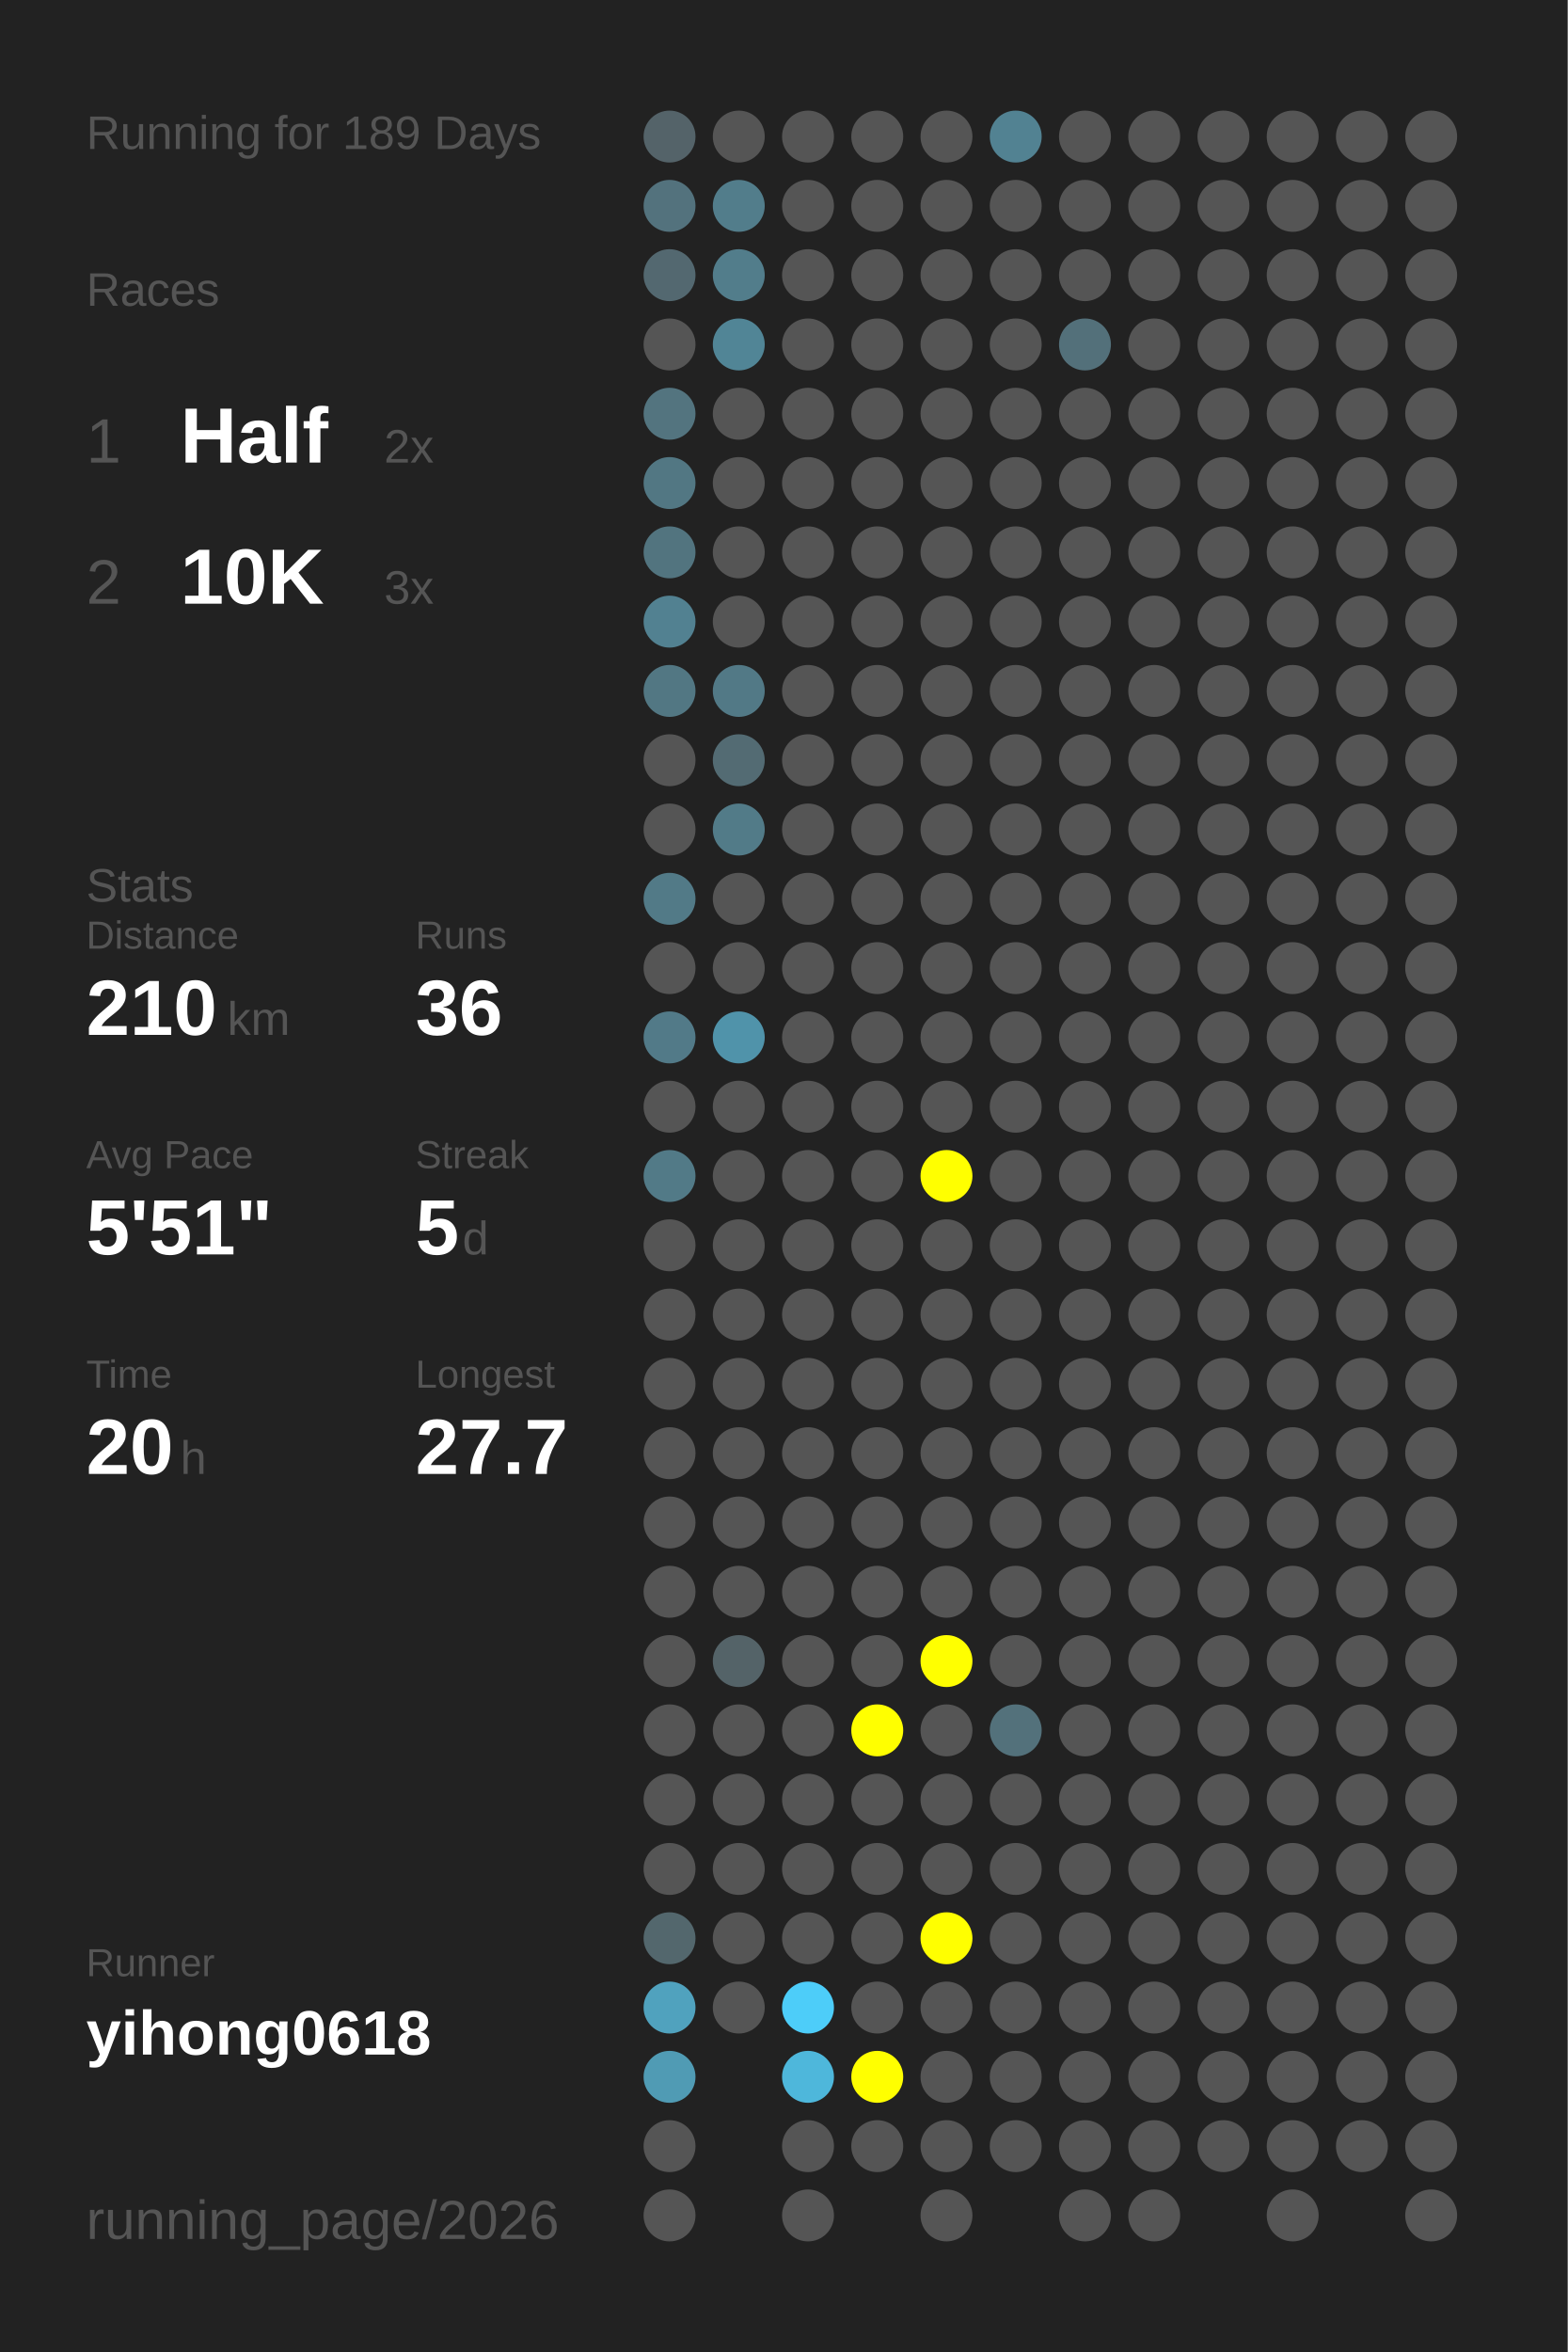
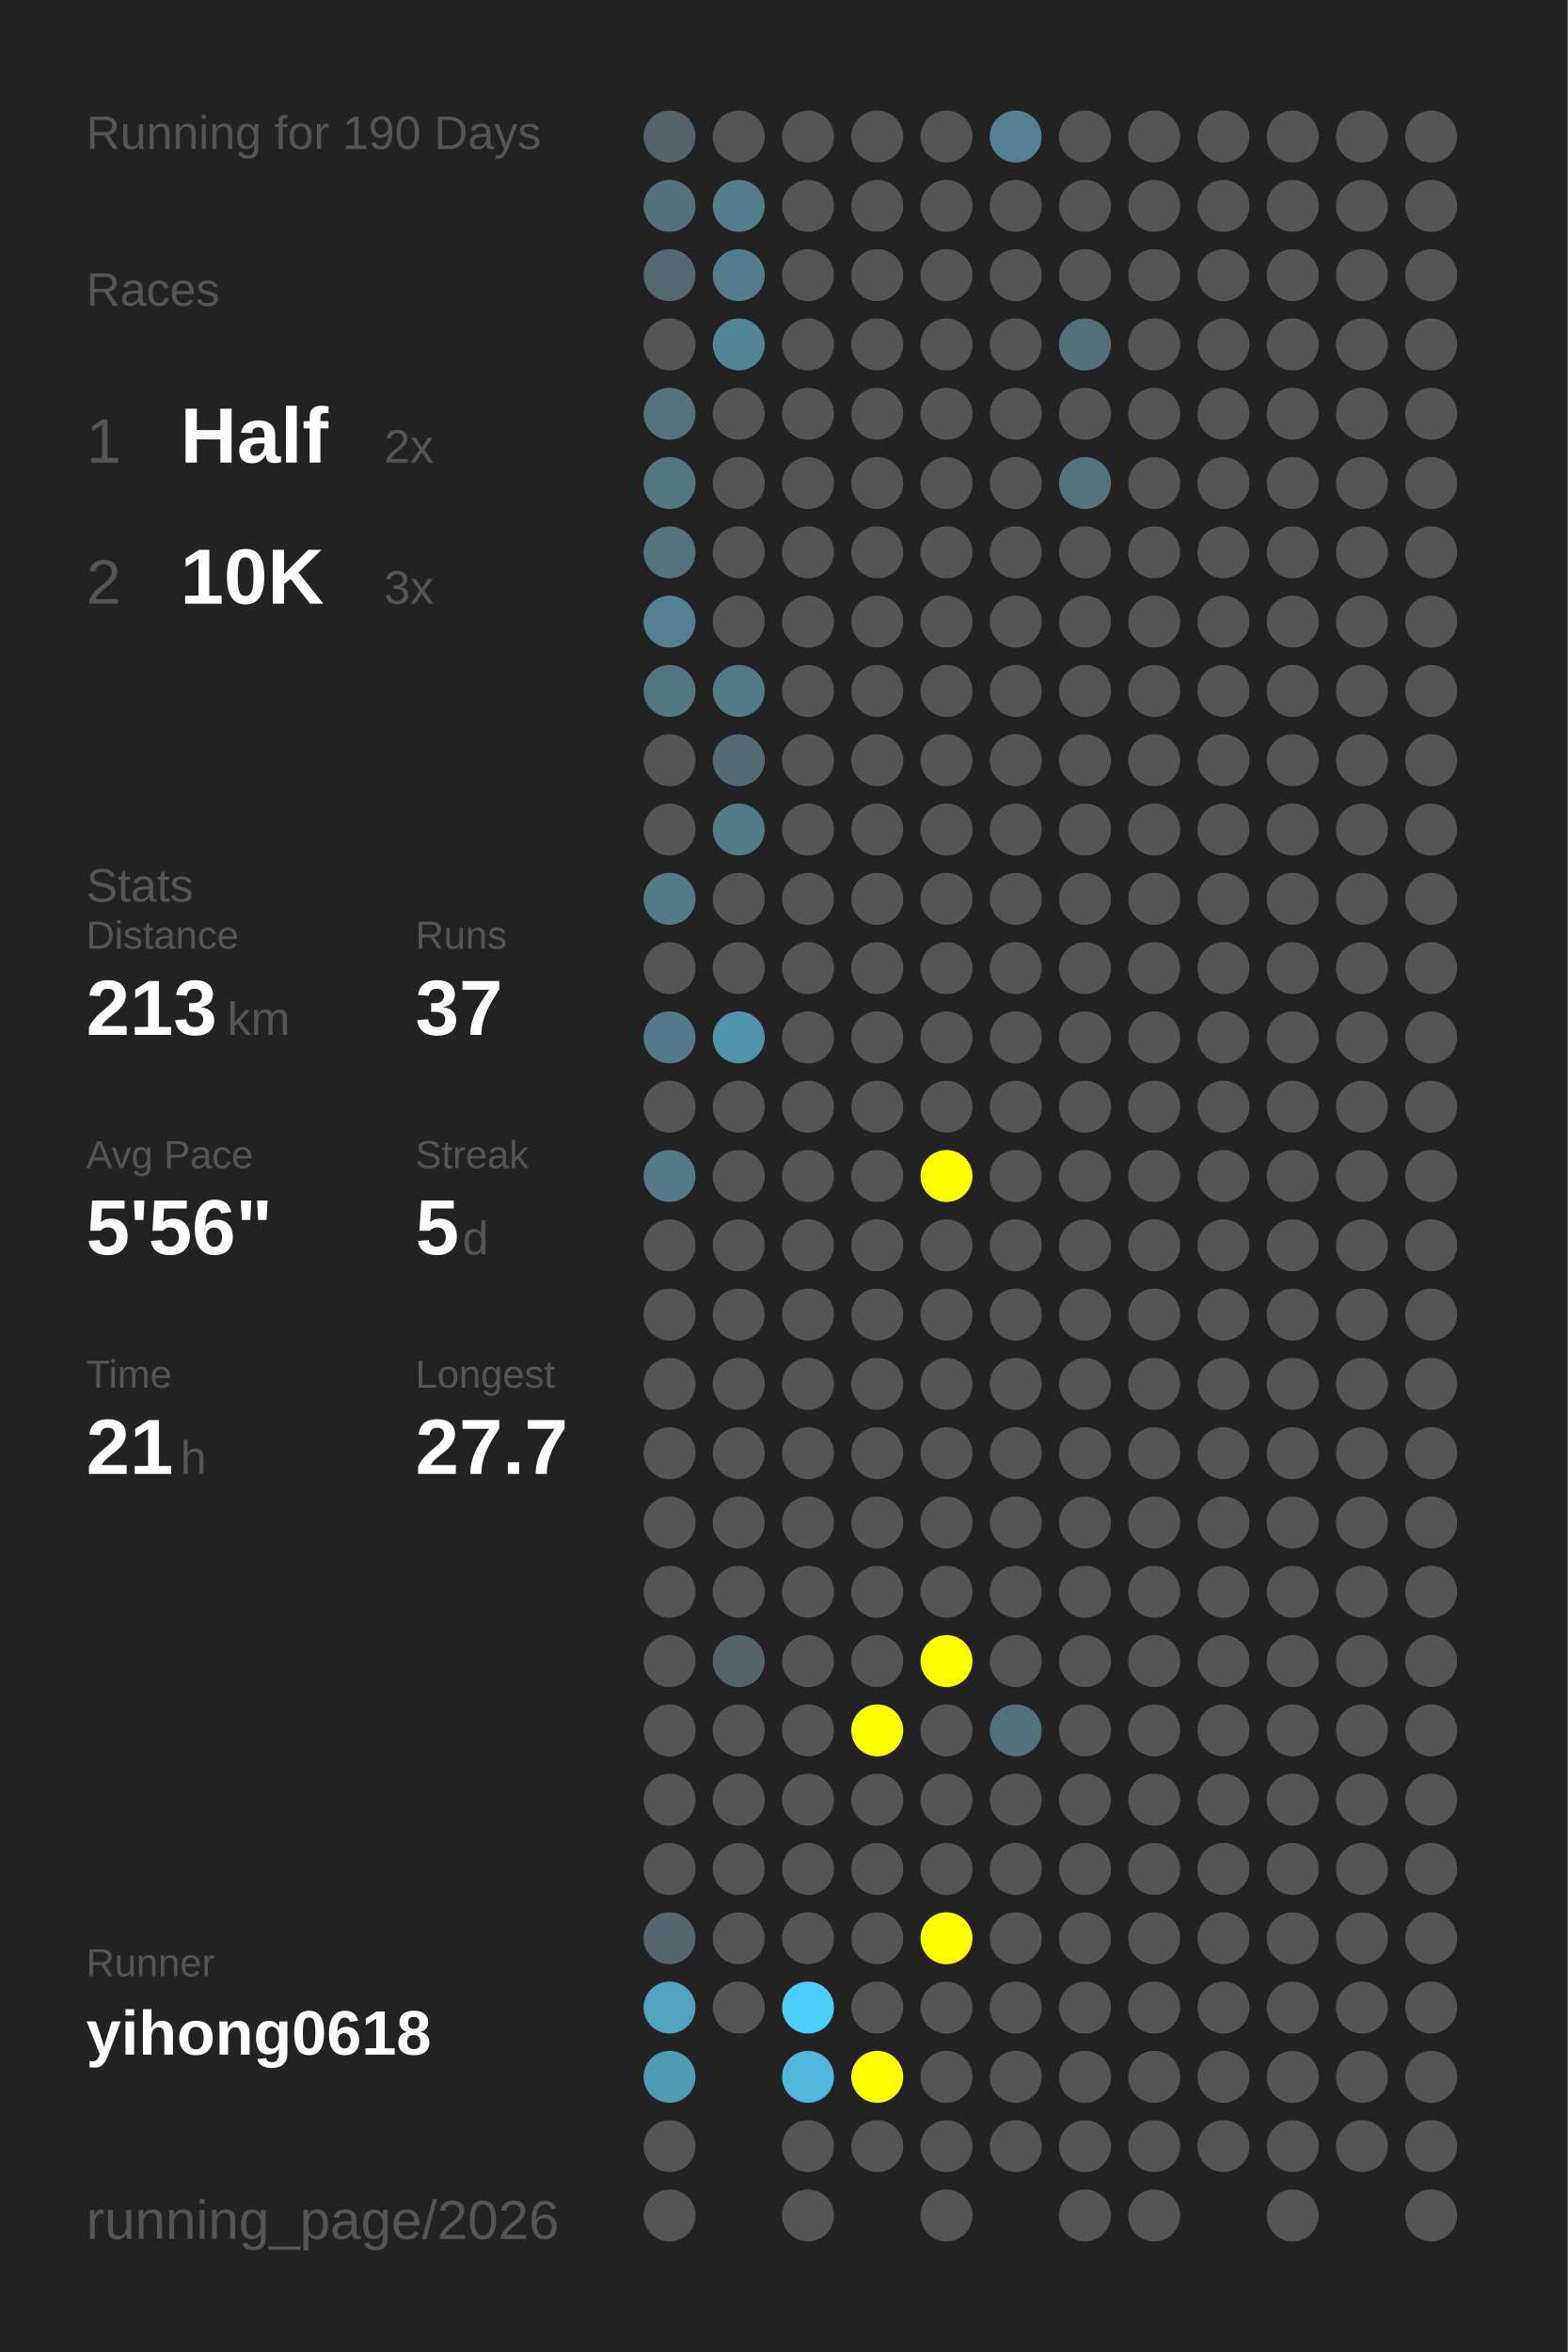
<svg xmlns="http://www.w3.org/2000/svg" baseProfile="full" height="300mm" version="1.1" viewBox="0,0,200,300" width="200mm">
  <defs />
  <rect fill="#222222" height="300" width="200" x="0" y="0" />
-   <text fill="#555555" style="font-size:6px; font-family:Arial;" x="11" y="19">Running for 189 Days</text>
+   <text fill="#555555" style="font-size:6px; font-family:Arial;" x="11" y="19">Running for 190 Days</text>
  <text fill="#555555" style="font-size:6px; font-family:Arial;" x="11" y="39">Races</text>
  <text fill="#555555" style="font-size:8px; font-family:Arial;" x="11" y="59">1</text>
  <text fill="#FFFFFF" style="font-size:10px; font-family:Arial; font-weight:bold;" x="23" y="59">Half</text>
  <text fill="#555555" style="font-size:6px; font-family:Arial;" x="49" y="59">2x</text>
  <text fill="#555555" style="font-size:8px; font-family:Arial;" x="11" y="77">2</text>
  <text fill="#FFFFFF" style="font-size:10px; font-family:Arial; font-weight:bold;" x="23" y="77">10K</text>
  <text fill="#555555" style="font-size:6px; font-family:Arial;" x="49" y="77">3x</text>
  <text fill="#555555" style="font-size:6px; font-family:Arial;" x="11" y="115">Stats</text>
  <text fill="#555555" style="font-size:5px; font-family:Arial;" x="11" y="121">Distance</text>
-   <text fill="#FFFFFF" style="font-size:10px; font-family:Arial; font-weight:bold;" x="11" y="132">210</text>
+   <text fill="#FFFFFF" style="font-size:10px; font-family:Arial; font-weight:bold;" x="11" y="132">213</text>
  <text fill="#555555" style="font-size:6px; font-family:Arial;" x="29" y="132">km</text>
  <text fill="#555555" style="font-size:5px; font-family:Arial;" x="53" y="121">Runs</text>
-   <text fill="#FFFFFF" style="font-size:10px; font-family:Arial; font-weight:bold;" x="53" y="132">36</text>
+   <text fill="#FFFFFF" style="font-size:10px; font-family:Arial; font-weight:bold;" x="53" y="132">37</text>
  <text fill="#555555" style="font-size:5px; font-family:Arial;" x="11" y="149">Avg Pace</text>
-   <text fill="#FFFFFF" style="font-size:10px; font-family:Arial; font-weight:bold;" x="11" y="160">5'51"</text>
+   <text fill="#FFFFFF" style="font-size:10px; font-family:Arial; font-weight:bold;" x="11" y="160">5'56"</text>
  <text fill="#555555" style="font-size:5px; font-family:Arial;" x="53" y="149">Streak</text>
  <text fill="#FFFFFF" style="font-size:10px; font-family:Arial; font-weight:bold;" x="53" y="160">5</text>
  <text fill="#555555" style="font-size:6px; font-family:Arial;" x="59" y="160">d</text>
  <text fill="#555555" style="font-size:5px; font-family:Arial;" x="11" y="177">Time</text>
-   <text fill="#FFFFFF" style="font-size:10px; font-family:Arial; font-weight:bold;" x="11" y="188">20</text>
+   <text fill="#FFFFFF" style="font-size:10px; font-family:Arial; font-weight:bold;" x="11" y="188">21</text>
  <text fill="#555555" style="font-size:6px; font-family:Arial;" x="23" y="188">h</text>
  <text fill="#555555" style="font-size:5px; font-family:Arial;" x="53" y="177">Longest</text>
  <text fill="#FFFFFF" style="font-size:10px; font-family:Arial; font-weight:bold;" x="53" y="188">27.7</text>
  <text fill="#555555" style="font-size:5px; font-family:Arial;" x="11" y="252.065">Runner</text>
  <text fill="#FFFFFF" style="font-size:8px; font-family:Arial; font-weight:bold;" x="11" y="262.065">yihong0618</text>
  <text fill="#555555" style="font-size:7px; font-family:Arial;" x="11" y="285.581">running_page/2026</text>
  <circle cx="85.417" cy="17.419" fill="#546369" r="3.312" />
  <circle cx="85.417" cy="26.258" fill="#53727d" r="3.312" />
  <circle cx="85.417" cy="35.097" fill="#536870" r="3.312" />
  <circle cx="85.417" cy="43.935" fill="#555555" r="3.312" />
  <circle cx="85.417" cy="52.774" fill="#53747f" r="3.312" />
  <circle cx="85.417" cy="61.613" fill="#527783" r="3.312" />
  <circle cx="85.417" cy="70.452" fill="#52747f" r="3.312" />
  <circle cx="85.417" cy="79.29" fill="#528191" r="3.312" />
  <circle cx="85.417" cy="88.129" fill="#527783" r="3.312" />
  <circle cx="85.417" cy="96.968" fill="#555555" r="3.312" />
  <circle cx="85.417" cy="105.806" fill="#555555" r="3.312" />
  <circle cx="85.417" cy="114.645" fill="#527a87" r="3.312" />
  <circle cx="85.417" cy="123.484" fill="#555555" r="3.312" />
  <circle cx="85.417" cy="132.323" fill="#527a88" r="3.312" />
  <circle cx="85.417" cy="141.161" fill="#555555" r="3.312" />
  <circle cx="85.417" cy="150" fill="#527a87" r="3.312" />
  <circle cx="85.417" cy="158.839" fill="#555555" r="3.312" />
  <circle cx="85.417" cy="167.677" fill="#555555" r="3.312" />
  <circle cx="85.417" cy="176.516" fill="#555555" r="3.312" />
  <circle cx="85.417" cy="185.355" fill="#555555" r="3.312" />
  <circle cx="85.417" cy="194.194" fill="#555555" r="3.312" />
  <circle cx="85.417" cy="203.032" fill="#555555" r="3.312" />
  <circle cx="85.417" cy="211.871" fill="#555555" r="3.312" />
  <circle cx="85.417" cy="220.71" fill="#555555" r="3.312" />
  <circle cx="85.417" cy="229.548" fill="#555555" r="3.312" />
  <circle cx="85.417" cy="238.387" fill="#555555" r="3.312" />
  <circle cx="85.417" cy="247.226" fill="#53676d" r="3.312" />
  <circle cx="85.417" cy="256.065" fill="#50a2be" r="3.312" />
  <circle cx="85.417" cy="264.903" fill="#509bb4" r="3.312" />
  <circle cx="85.417" cy="273.742" fill="#555555" r="3.312" />
  <circle cx="85.417" cy="282.581" fill="#555555" r="3.312" />
  <circle cx="94.25" cy="17.419" fill="#555555" r="3.312" />
  <circle cx="94.25" cy="26.258" fill="#527d8b" r="3.312" />
  <circle cx="94.25" cy="35.097" fill="#527d8b" r="3.312" />
  <circle cx="94.25" cy="43.935" fill="#518596" r="3.312" />
  <circle cx="94.25" cy="52.774" fill="#555555" r="3.312" />
  <circle cx="94.25" cy="61.613" fill="#555555" r="3.312" />
  <circle cx="94.25" cy="70.452" fill="#555555" r="3.312" />
  <circle cx="94.25" cy="79.29" fill="#555555" r="3.312" />
  <circle cx="94.25" cy="88.129" fill="#527986" r="3.312" />
  <circle cx="94.25" cy="96.968" fill="#536b73" r="3.312" />
  <circle cx="94.25" cy="105.806" fill="#527b88" r="3.312" />
  <circle cx="94.25" cy="114.645" fill="#555555" r="3.312" />
  <circle cx="94.25" cy="123.484" fill="#555555" r="3.312" />
  <circle cx="94.25" cy="132.323" fill="#5093aa" r="3.312" />
  <circle cx="94.25" cy="141.161" fill="#555555" r="3.312" />
  <circle cx="94.25" cy="150" fill="#555555" r="3.312" />
  <circle cx="94.25" cy="158.839" fill="#555555" r="3.312" />
  <circle cx="94.25" cy="167.677" fill="#555555" r="3.312" />
  <circle cx="94.25" cy="176.516" fill="#555555" r="3.312" />
  <circle cx="94.25" cy="185.355" fill="#555555" r="3.312" />
  <circle cx="94.25" cy="194.194" fill="#555555" r="3.312" />
  <circle cx="94.25" cy="203.032" fill="#555555" r="3.312" />
  <circle cx="94.25" cy="211.871" fill="#546368" r="3.312" />
  <circle cx="94.25" cy="220.71" fill="#555555" r="3.312" />
  <circle cx="94.25" cy="229.548" fill="#555555" r="3.312" />
  <circle cx="94.25" cy="238.387" fill="#555555" r="3.312" />
  <circle cx="94.25" cy="247.226" fill="#555555" r="3.312" />
  <circle cx="94.25" cy="256.065" fill="#555555" r="3.312" />
  <circle cx="103.083" cy="17.419" fill="#555555" r="3.312" />
  <circle cx="103.083" cy="26.258" fill="#555555" r="3.312" />
  <circle cx="103.083" cy="35.097" fill="#555555" r="3.312" />
  <circle cx="103.083" cy="43.935" fill="#555555" r="3.312" />
  <circle cx="103.083" cy="52.774" fill="#555555" r="3.312" />
  <circle cx="103.083" cy="61.613" fill="#555555" r="3.312" />
  <circle cx="103.083" cy="70.452" fill="#555555" r="3.312" />
  <circle cx="103.083" cy="79.29" fill="#555555" r="3.312" />
  <circle cx="103.083" cy="88.129" fill="#555555" r="3.312" />
  <circle cx="103.083" cy="96.968" fill="#555555" r="3.312" />
  <circle cx="103.083" cy="105.806" fill="#555555" r="3.312" />
  <circle cx="103.083" cy="114.645" fill="#555555" r="3.312" />
  <circle cx="103.083" cy="123.484" fill="#555555" r="3.312" />
  <circle cx="103.083" cy="132.323" fill="#555555" r="3.312" />
  <circle cx="103.083" cy="141.161" fill="#555555" r="3.312" />
  <circle cx="103.083" cy="150" fill="#555555" r="3.312" />
  <circle cx="103.083" cy="158.839" fill="#555555" r="3.312" />
  <circle cx="103.083" cy="167.677" fill="#555555" r="3.312" />
  <circle cx="103.083" cy="176.516" fill="#555555" r="3.312" />
  <circle cx="103.083" cy="185.355" fill="#555555" r="3.312" />
  <circle cx="103.083" cy="194.194" fill="#555555" r="3.312" />
  <circle cx="103.083" cy="203.032" fill="#555555" r="3.312" />
  <circle cx="103.083" cy="211.871" fill="#555555" r="3.312" />
  <circle cx="103.083" cy="220.71" fill="#555555" r="3.312" />
  <circle cx="103.083" cy="229.548" fill="#555555" r="3.312" />
  <circle cx="103.083" cy="238.387" fill="#555555" r="3.312" />
  <circle cx="103.083" cy="247.226" fill="#555555" r="3.312" />
  <circle cx="103.083" cy="256.065" fill="#4dcdf9" r="3.312" />
  <circle cx="103.083" cy="264.903" fill="#4eb7db" r="3.312" />
  <circle cx="103.083" cy="273.742" fill="#555555" r="3.312" />
  <circle cx="103.083" cy="282.581" fill="#555555" r="3.312" />
  <circle cx="111.917" cy="17.419" fill="#555555" r="3.312" />
  <circle cx="111.917" cy="26.258" fill="#555555" r="3.312" />
  <circle cx="111.917" cy="35.097" fill="#555555" r="3.312" />
  <circle cx="111.917" cy="43.935" fill="#555555" r="3.312" />
  <circle cx="111.917" cy="52.774" fill="#555555" r="3.312" />
  <circle cx="111.917" cy="61.613" fill="#555555" r="3.312" />
  <circle cx="111.917" cy="70.452" fill="#555555" r="3.312" />
  <circle cx="111.917" cy="79.29" fill="#555555" r="3.312" />
  <circle cx="111.917" cy="88.129" fill="#555555" r="3.312" />
  <circle cx="111.917" cy="96.968" fill="#555555" r="3.312" />
  <circle cx="111.917" cy="105.806" fill="#555555" r="3.312" />
  <circle cx="111.917" cy="114.645" fill="#555555" r="3.312" />
  <circle cx="111.917" cy="123.484" fill="#555555" r="3.312" />
  <circle cx="111.917" cy="132.323" fill="#555555" r="3.312" />
  <circle cx="111.917" cy="141.161" fill="#555555" r="3.312" />
  <circle cx="111.917" cy="150" fill="#555555" r="3.312" />
  <circle cx="111.917" cy="158.839" fill="#555555" r="3.312" />
  <circle cx="111.917" cy="167.677" fill="#555555" r="3.312" />
  <circle cx="111.917" cy="176.516" fill="#555555" r="3.312" />
  <circle cx="111.917" cy="185.355" fill="#555555" r="3.312" />
  <circle cx="111.917" cy="194.194" fill="#555555" r="3.312" />
  <circle cx="111.917" cy="203.032" fill="#555555" r="3.312" />
  <circle cx="111.917" cy="211.871" fill="#555555" r="3.312" />
  <circle cx="111.917" cy="220.71" fill="#FFFF00" r="3.312" />
  <circle cx="111.917" cy="229.548" fill="#555555" r="3.312" />
  <circle cx="111.917" cy="238.387" fill="#555555" r="3.312" />
  <circle cx="111.917" cy="247.226" fill="#555555" r="3.312" />
  <circle cx="111.917" cy="256.065" fill="#555555" r="3.312" />
  <circle cx="111.917" cy="264.903" fill="#FFFF00" r="3.312" />
  <circle cx="111.917" cy="273.742" fill="#555555" r="3.312" />
  <circle cx="120.75" cy="17.419" fill="#555555" r="3.312" />
  <circle cx="120.75" cy="26.258" fill="#555555" r="3.312" />
  <circle cx="120.75" cy="35.097" fill="#555555" r="3.312" />
  <circle cx="120.75" cy="43.935" fill="#555555" r="3.312" />
  <circle cx="120.75" cy="52.774" fill="#555555" r="3.312" />
  <circle cx="120.75" cy="61.613" fill="#555555" r="3.312" />
  <circle cx="120.75" cy="70.452" fill="#555555" r="3.312" />
  <circle cx="120.75" cy="79.29" fill="#555555" r="3.312" />
  <circle cx="120.75" cy="88.129" fill="#555555" r="3.312" />
  <circle cx="120.75" cy="96.968" fill="#555555" r="3.312" />
  <circle cx="120.75" cy="105.806" fill="#555555" r="3.312" />
  <circle cx="120.75" cy="114.645" fill="#555555" r="3.312" />
  <circle cx="120.75" cy="123.484" fill="#555555" r="3.312" />
  <circle cx="120.75" cy="132.323" fill="#555555" r="3.312" />
  <circle cx="120.75" cy="141.161" fill="#555555" r="3.312" />
  <circle cx="120.75" cy="150" fill="#FFFF00" r="3.312" />
  <circle cx="120.75" cy="158.839" fill="#555555" r="3.312" />
  <circle cx="120.75" cy="167.677" fill="#555555" r="3.312" />
  <circle cx="120.75" cy="176.516" fill="#555555" r="3.312" />
  <circle cx="120.75" cy="185.355" fill="#555555" r="3.312" />
  <circle cx="120.75" cy="194.194" fill="#555555" r="3.312" />
  <circle cx="120.75" cy="203.032" fill="#555555" r="3.312" />
  <circle cx="120.75" cy="211.871" fill="#FFFF00" r="3.312" />
  <circle cx="120.75" cy="220.71" fill="#555555" r="3.312" />
  <circle cx="120.75" cy="229.548" fill="#555555" r="3.312" />
  <circle cx="120.75" cy="238.387" fill="#555555" r="3.312" />
  <circle cx="120.75" cy="247.226" fill="#FFFF00" r="3.312" />
  <circle cx="120.75" cy="256.065" fill="#555555" r="3.312" />
  <circle cx="120.75" cy="264.903" fill="#555555" r="3.312" />
  <circle cx="120.75" cy="273.742" fill="#555555" r="3.312" />
  <circle cx="120.75" cy="282.581" fill="#555555" r="3.312" />
  <circle cx="129.583" cy="17.419" fill="#528292" r="3.312" />
  <circle cx="129.583" cy="26.258" fill="#555555" r="3.312" />
  <circle cx="129.583" cy="35.097" fill="#555555" r="3.312" />
  <circle cx="129.583" cy="43.935" fill="#555555" r="3.312" />
  <circle cx="129.583" cy="52.774" fill="#555555" r="3.312" />
  <circle cx="129.583" cy="61.613" fill="#555555" r="3.312" />
  <circle cx="129.583" cy="70.452" fill="#555555" r="3.312" />
  <circle cx="129.583" cy="79.29" fill="#555555" r="3.312" />
  <circle cx="129.583" cy="88.129" fill="#555555" r="3.312" />
  <circle cx="129.583" cy="96.968" fill="#555555" r="3.312" />
  <circle cx="129.583" cy="105.806" fill="#555555" r="3.312" />
  <circle cx="129.583" cy="114.645" fill="#555555" r="3.312" />
  <circle cx="129.583" cy="123.484" fill="#555555" r="3.312" />
  <circle cx="129.583" cy="132.323" fill="#555555" r="3.312" />
  <circle cx="129.583" cy="141.161" fill="#555555" r="3.312" />
  <circle cx="129.583" cy="150" fill="#555555" r="3.312" />
  <circle cx="129.583" cy="158.839" fill="#555555" r="3.312" />
  <circle cx="129.583" cy="167.677" fill="#555555" r="3.312" />
  <circle cx="129.583" cy="176.516" fill="#555555" r="3.312" />
  <circle cx="129.583" cy="185.355" fill="#555555" r="3.312" />
  <circle cx="129.583" cy="194.194" fill="#555555" r="3.312" />
  <circle cx="129.583" cy="203.032" fill="#555555" r="3.312" />
  <circle cx="129.583" cy="211.871" fill="#555555" r="3.312" />
  <circle cx="129.583" cy="220.71" fill="#53717b" r="3.312" />
  <circle cx="129.583" cy="229.548" fill="#555555" r="3.312" />
  <circle cx="129.583" cy="238.387" fill="#555555" r="3.312" />
  <circle cx="129.583" cy="247.226" fill="#555555" r="3.312" />
  <circle cx="129.583" cy="256.065" fill="#555555" r="3.312" />
  <circle cx="129.583" cy="264.903" fill="#555555" r="3.312" />
  <circle cx="129.583" cy="273.742" fill="#555555" r="3.312" />
  <circle cx="138.417" cy="17.419" fill="#555555" r="3.312" />
  <circle cx="138.417" cy="26.258" fill="#555555" r="3.312" />
  <circle cx="138.417" cy="35.097" fill="#555555" r="3.312" />
  <circle cx="138.417" cy="43.935" fill="#53707a" r="3.312" />
  <circle cx="138.417" cy="52.774" fill="#555555" r="3.312" />
-   <circle cx="138.417" cy="61.613" fill="#555555" r="3.312" />
+   <circle cx="138.417" cy="61.613" fill="#53737d" r="3.312" />
  <circle cx="138.417" cy="70.452" fill="#555555" r="3.312" />
  <circle cx="138.417" cy="79.29" fill="#555555" r="3.312" />
  <circle cx="138.417" cy="88.129" fill="#555555" r="3.312" />
  <circle cx="138.417" cy="96.968" fill="#555555" r="3.312" />
  <circle cx="138.417" cy="105.806" fill="#555555" r="3.312" />
  <circle cx="138.417" cy="114.645" fill="#555555" r="3.312" />
  <circle cx="138.417" cy="123.484" fill="#555555" r="3.312" />
  <circle cx="138.417" cy="132.323" fill="#555555" r="3.312" />
  <circle cx="138.417" cy="141.161" fill="#555555" r="3.312" />
  <circle cx="138.417" cy="150" fill="#555555" r="3.312" />
  <circle cx="138.417" cy="158.839" fill="#555555" r="3.312" />
  <circle cx="138.417" cy="167.677" fill="#555555" r="3.312" />
  <circle cx="138.417" cy="176.516" fill="#555555" r="3.312" />
  <circle cx="138.417" cy="185.355" fill="#555555" r="3.312" />
  <circle cx="138.417" cy="194.194" fill="#555555" r="3.312" />
  <circle cx="138.417" cy="203.032" fill="#555555" r="3.312" />
  <circle cx="138.417" cy="211.871" fill="#555555" r="3.312" />
  <circle cx="138.417" cy="220.71" fill="#555555" r="3.312" />
  <circle cx="138.417" cy="229.548" fill="#555555" r="3.312" />
  <circle cx="138.417" cy="238.387" fill="#555555" r="3.312" />
  <circle cx="138.417" cy="247.226" fill="#555555" r="3.312" />
  <circle cx="138.417" cy="256.065" fill="#555555" r="3.312" />
  <circle cx="138.417" cy="264.903" fill="#555555" r="3.312" />
  <circle cx="138.417" cy="273.742" fill="#555555" r="3.312" />
  <circle cx="138.417" cy="282.581" fill="#555555" r="3.312" />
  <circle cx="147.25" cy="17.419" fill="#555555" r="3.312" />
  <circle cx="147.25" cy="26.258" fill="#555555" r="3.312" />
  <circle cx="147.25" cy="35.097" fill="#555555" r="3.312" />
  <circle cx="147.25" cy="43.935" fill="#555555" r="3.312" />
  <circle cx="147.25" cy="52.774" fill="#555555" r="3.312" />
  <circle cx="147.25" cy="61.613" fill="#555555" r="3.312" />
  <circle cx="147.25" cy="70.452" fill="#555555" r="3.312" />
  <circle cx="147.25" cy="79.29" fill="#555555" r="3.312" />
  <circle cx="147.25" cy="88.129" fill="#555555" r="3.312" />
  <circle cx="147.25" cy="96.968" fill="#555555" r="3.312" />
  <circle cx="147.25" cy="105.806" fill="#555555" r="3.312" />
  <circle cx="147.25" cy="114.645" fill="#555555" r="3.312" />
  <circle cx="147.25" cy="123.484" fill="#555555" r="3.312" />
  <circle cx="147.25" cy="132.323" fill="#555555" r="3.312" />
  <circle cx="147.25" cy="141.161" fill="#555555" r="3.312" />
  <circle cx="147.25" cy="150" fill="#555555" r="3.312" />
  <circle cx="147.25" cy="158.839" fill="#555555" r="3.312" />
  <circle cx="147.25" cy="167.677" fill="#555555" r="3.312" />
  <circle cx="147.25" cy="176.516" fill="#555555" r="3.312" />
  <circle cx="147.25" cy="185.355" fill="#555555" r="3.312" />
  <circle cx="147.25" cy="194.194" fill="#555555" r="3.312" />
  <circle cx="147.25" cy="203.032" fill="#555555" r="3.312" />
  <circle cx="147.25" cy="211.871" fill="#555555" r="3.312" />
  <circle cx="147.25" cy="220.71" fill="#555555" r="3.312" />
  <circle cx="147.25" cy="229.548" fill="#555555" r="3.312" />
  <circle cx="147.25" cy="238.387" fill="#555555" r="3.312" />
  <circle cx="147.25" cy="247.226" fill="#555555" r="3.312" />
  <circle cx="147.25" cy="256.065" fill="#555555" r="3.312" />
  <circle cx="147.25" cy="264.903" fill="#555555" r="3.312" />
  <circle cx="147.25" cy="273.742" fill="#555555" r="3.312" />
  <circle cx="147.25" cy="282.581" fill="#555555" r="3.312" />
  <circle cx="156.083" cy="17.419" fill="#555555" r="3.312" />
  <circle cx="156.083" cy="26.258" fill="#555555" r="3.312" />
  <circle cx="156.083" cy="35.097" fill="#555555" r="3.312" />
  <circle cx="156.083" cy="43.935" fill="#555555" r="3.312" />
  <circle cx="156.083" cy="52.774" fill="#555555" r="3.312" />
  <circle cx="156.083" cy="61.613" fill="#555555" r="3.312" />
  <circle cx="156.083" cy="70.452" fill="#555555" r="3.312" />
  <circle cx="156.083" cy="79.29" fill="#555555" r="3.312" />
  <circle cx="156.083" cy="88.129" fill="#555555" r="3.312" />
  <circle cx="156.083" cy="96.968" fill="#555555" r="3.312" />
  <circle cx="156.083" cy="105.806" fill="#555555" r="3.312" />
  <circle cx="156.083" cy="114.645" fill="#555555" r="3.312" />
  <circle cx="156.083" cy="123.484" fill="#555555" r="3.312" />
  <circle cx="156.083" cy="132.323" fill="#555555" r="3.312" />
  <circle cx="156.083" cy="141.161" fill="#555555" r="3.312" />
  <circle cx="156.083" cy="150" fill="#555555" r="3.312" />
  <circle cx="156.083" cy="158.839" fill="#555555" r="3.312" />
  <circle cx="156.083" cy="167.677" fill="#555555" r="3.312" />
  <circle cx="156.083" cy="176.516" fill="#555555" r="3.312" />
  <circle cx="156.083" cy="185.355" fill="#555555" r="3.312" />
  <circle cx="156.083" cy="194.194" fill="#555555" r="3.312" />
  <circle cx="156.083" cy="203.032" fill="#555555" r="3.312" />
  <circle cx="156.083" cy="211.871" fill="#555555" r="3.312" />
  <circle cx="156.083" cy="220.71" fill="#555555" r="3.312" />
  <circle cx="156.083" cy="229.548" fill="#555555" r="3.312" />
  <circle cx="156.083" cy="238.387" fill="#555555" r="3.312" />
  <circle cx="156.083" cy="247.226" fill="#555555" r="3.312" />
  <circle cx="156.083" cy="256.065" fill="#555555" r="3.312" />
  <circle cx="156.083" cy="264.903" fill="#555555" r="3.312" />
  <circle cx="156.083" cy="273.742" fill="#555555" r="3.312" />
  <circle cx="164.917" cy="17.419" fill="#555555" r="3.312" />
  <circle cx="164.917" cy="26.258" fill="#555555" r="3.312" />
  <circle cx="164.917" cy="35.097" fill="#555555" r="3.312" />
  <circle cx="164.917" cy="43.935" fill="#555555" r="3.312" />
  <circle cx="164.917" cy="52.774" fill="#555555" r="3.312" />
  <circle cx="164.917" cy="61.613" fill="#555555" r="3.312" />
  <circle cx="164.917" cy="70.452" fill="#555555" r="3.312" />
  <circle cx="164.917" cy="79.29" fill="#555555" r="3.312" />
  <circle cx="164.917" cy="88.129" fill="#555555" r="3.312" />
  <circle cx="164.917" cy="96.968" fill="#555555" r="3.312" />
  <circle cx="164.917" cy="105.806" fill="#555555" r="3.312" />
  <circle cx="164.917" cy="114.645" fill="#555555" r="3.312" />
  <circle cx="164.917" cy="123.484" fill="#555555" r="3.312" />
  <circle cx="164.917" cy="132.323" fill="#555555" r="3.312" />
  <circle cx="164.917" cy="141.161" fill="#555555" r="3.312" />
  <circle cx="164.917" cy="150" fill="#555555" r="3.312" />
  <circle cx="164.917" cy="158.839" fill="#555555" r="3.312" />
  <circle cx="164.917" cy="167.677" fill="#555555" r="3.312" />
  <circle cx="164.917" cy="176.516" fill="#555555" r="3.312" />
  <circle cx="164.917" cy="185.355" fill="#555555" r="3.312" />
  <circle cx="164.917" cy="194.194" fill="#555555" r="3.312" />
  <circle cx="164.917" cy="203.032" fill="#555555" r="3.312" />
  <circle cx="164.917" cy="211.871" fill="#555555" r="3.312" />
  <circle cx="164.917" cy="220.71" fill="#555555" r="3.312" />
  <circle cx="164.917" cy="229.548" fill="#555555" r="3.312" />
  <circle cx="164.917" cy="238.387" fill="#555555" r="3.312" />
  <circle cx="164.917" cy="247.226" fill="#555555" r="3.312" />
  <circle cx="164.917" cy="256.065" fill="#555555" r="3.312" />
  <circle cx="164.917" cy="264.903" fill="#555555" r="3.312" />
  <circle cx="164.917" cy="273.742" fill="#555555" r="3.312" />
  <circle cx="164.917" cy="282.581" fill="#555555" r="3.312" />
  <circle cx="173.75" cy="17.419" fill="#555555" r="3.312" />
  <circle cx="173.75" cy="26.258" fill="#555555" r="3.312" />
  <circle cx="173.75" cy="35.097" fill="#555555" r="3.312" />
  <circle cx="173.75" cy="43.935" fill="#555555" r="3.312" />
  <circle cx="173.75" cy="52.774" fill="#555555" r="3.312" />
  <circle cx="173.75" cy="61.613" fill="#555555" r="3.312" />
  <circle cx="173.75" cy="70.452" fill="#555555" r="3.312" />
  <circle cx="173.75" cy="79.29" fill="#555555" r="3.312" />
  <circle cx="173.75" cy="88.129" fill="#555555" r="3.312" />
  <circle cx="173.75" cy="96.968" fill="#555555" r="3.312" />
  <circle cx="173.75" cy="105.806" fill="#555555" r="3.312" />
  <circle cx="173.75" cy="114.645" fill="#555555" r="3.312" />
  <circle cx="173.75" cy="123.484" fill="#555555" r="3.312" />
  <circle cx="173.75" cy="132.323" fill="#555555" r="3.312" />
  <circle cx="173.75" cy="141.161" fill="#555555" r="3.312" />
  <circle cx="173.75" cy="150" fill="#555555" r="3.312" />
  <circle cx="173.75" cy="158.839" fill="#555555" r="3.312" />
  <circle cx="173.75" cy="167.677" fill="#555555" r="3.312" />
  <circle cx="173.75" cy="176.516" fill="#555555" r="3.312" />
  <circle cx="173.75" cy="185.355" fill="#555555" r="3.312" />
  <circle cx="173.75" cy="194.194" fill="#555555" r="3.312" />
  <circle cx="173.75" cy="203.032" fill="#555555" r="3.312" />
  <circle cx="173.75" cy="211.871" fill="#555555" r="3.312" />
  <circle cx="173.75" cy="220.71" fill="#555555" r="3.312" />
  <circle cx="173.75" cy="229.548" fill="#555555" r="3.312" />
  <circle cx="173.75" cy="238.387" fill="#555555" r="3.312" />
  <circle cx="173.75" cy="247.226" fill="#555555" r="3.312" />
  <circle cx="173.75" cy="256.065" fill="#555555" r="3.312" />
  <circle cx="173.75" cy="264.903" fill="#555555" r="3.312" />
  <circle cx="173.75" cy="273.742" fill="#555555" r="3.312" />
  <circle cx="182.583" cy="17.419" fill="#555555" r="3.312" />
  <circle cx="182.583" cy="26.258" fill="#555555" r="3.312" />
  <circle cx="182.583" cy="35.097" fill="#555555" r="3.312" />
  <circle cx="182.583" cy="43.935" fill="#555555" r="3.312" />
  <circle cx="182.583" cy="52.774" fill="#555555" r="3.312" />
  <circle cx="182.583" cy="61.613" fill="#555555" r="3.312" />
  <circle cx="182.583" cy="70.452" fill="#555555" r="3.312" />
  <circle cx="182.583" cy="79.29" fill="#555555" r="3.312" />
  <circle cx="182.583" cy="88.129" fill="#555555" r="3.312" />
  <circle cx="182.583" cy="96.968" fill="#555555" r="3.312" />
  <circle cx="182.583" cy="105.806" fill="#555555" r="3.312" />
  <circle cx="182.583" cy="114.645" fill="#555555" r="3.312" />
  <circle cx="182.583" cy="123.484" fill="#555555" r="3.312" />
  <circle cx="182.583" cy="132.323" fill="#555555" r="3.312" />
  <circle cx="182.583" cy="141.161" fill="#555555" r="3.312" />
  <circle cx="182.583" cy="150" fill="#555555" r="3.312" />
  <circle cx="182.583" cy="158.839" fill="#555555" r="3.312" />
  <circle cx="182.583" cy="167.677" fill="#555555" r="3.312" />
  <circle cx="182.583" cy="176.516" fill="#555555" r="3.312" />
  <circle cx="182.583" cy="185.355" fill="#555555" r="3.312" />
  <circle cx="182.583" cy="194.194" fill="#555555" r="3.312" />
  <circle cx="182.583" cy="203.032" fill="#555555" r="3.312" />
  <circle cx="182.583" cy="211.871" fill="#555555" r="3.312" />
  <circle cx="182.583" cy="220.71" fill="#555555" r="3.312" />
  <circle cx="182.583" cy="229.548" fill="#555555" r="3.312" />
  <circle cx="182.583" cy="238.387" fill="#555555" r="3.312" />
  <circle cx="182.583" cy="247.226" fill="#555555" r="3.312" />
  <circle cx="182.583" cy="256.065" fill="#555555" r="3.312" />
  <circle cx="182.583" cy="264.903" fill="#555555" r="3.312" />
  <circle cx="182.583" cy="273.742" fill="#555555" r="3.312" />
  <circle cx="182.583" cy="282.581" fill="#555555" r="3.312" />
</svg>
